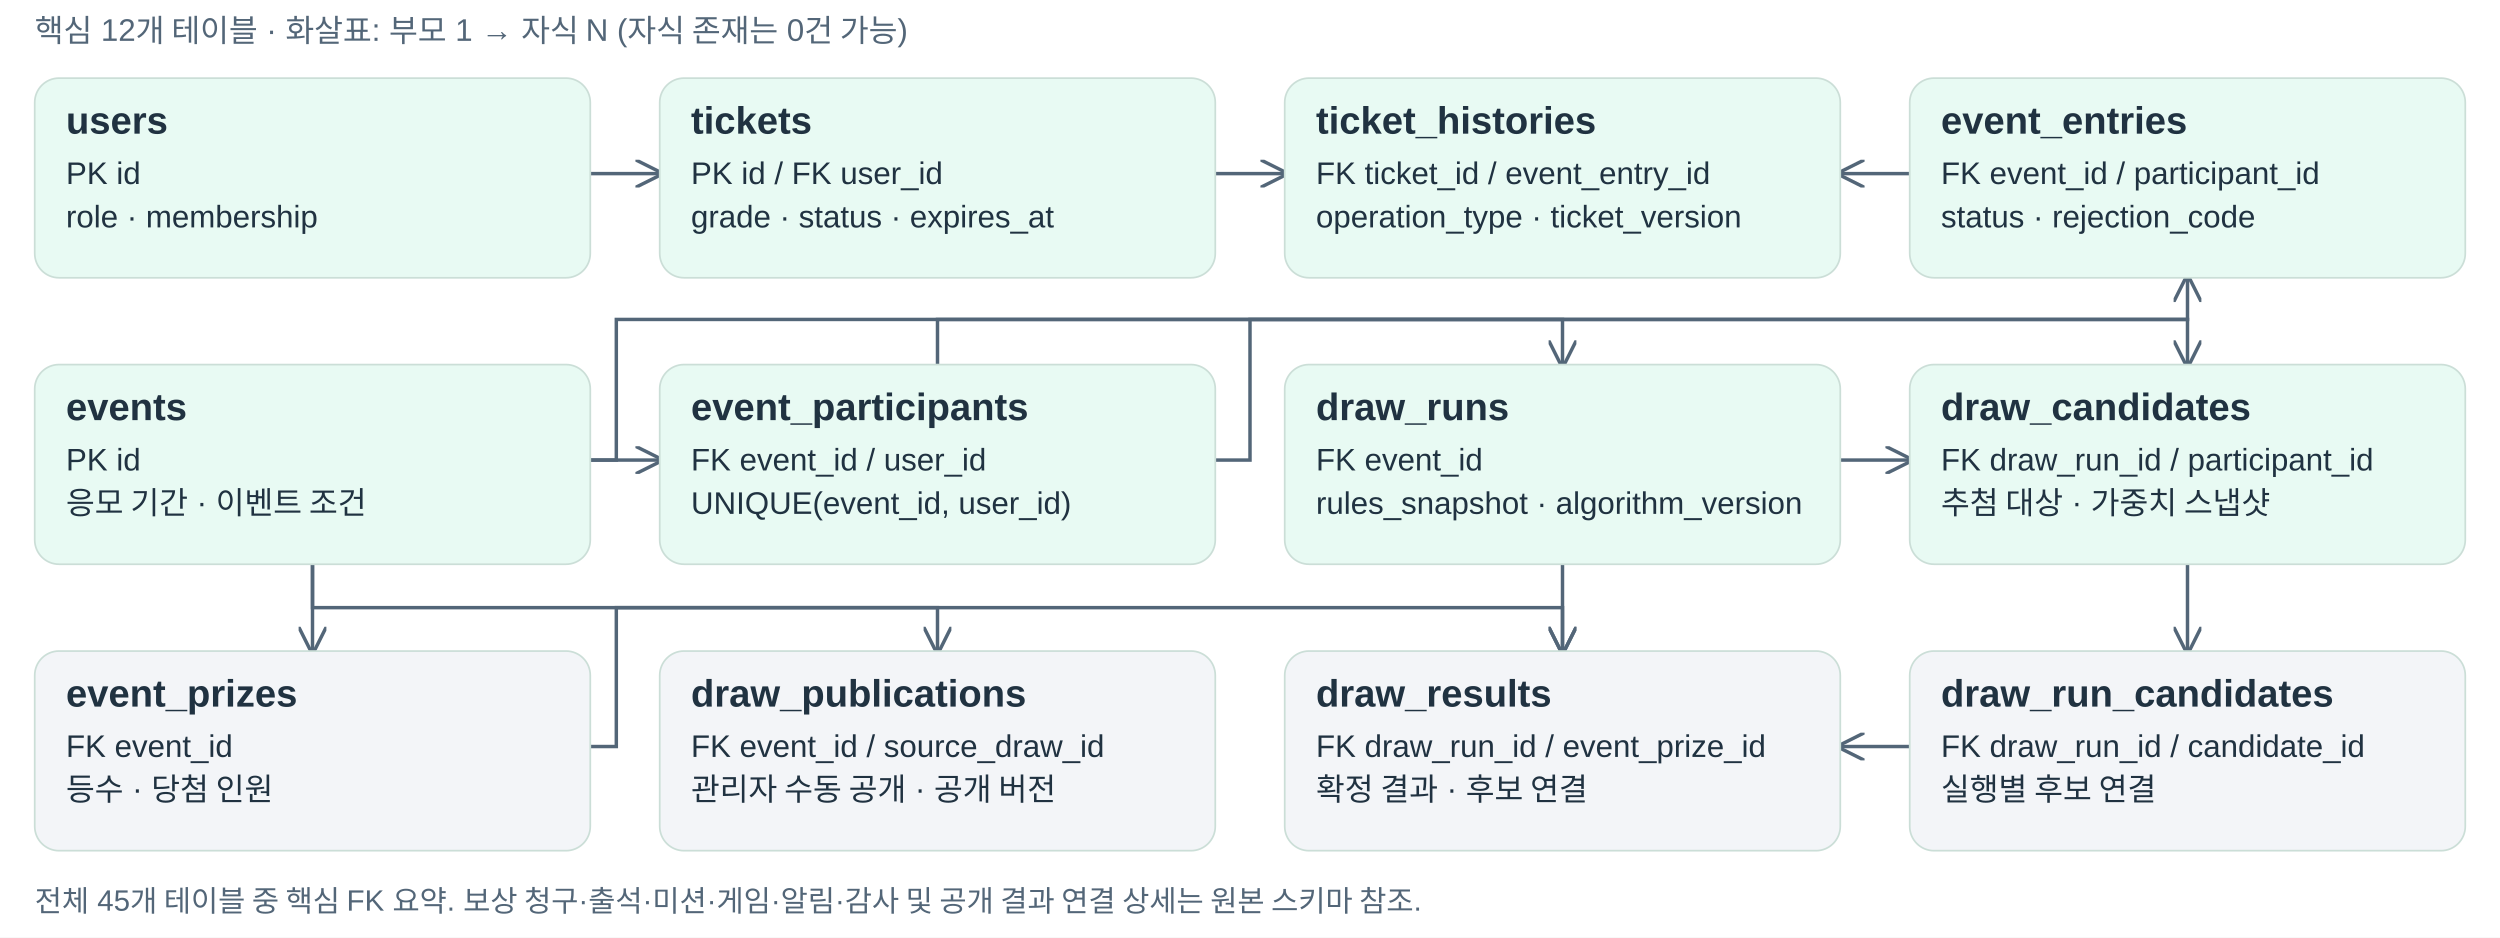
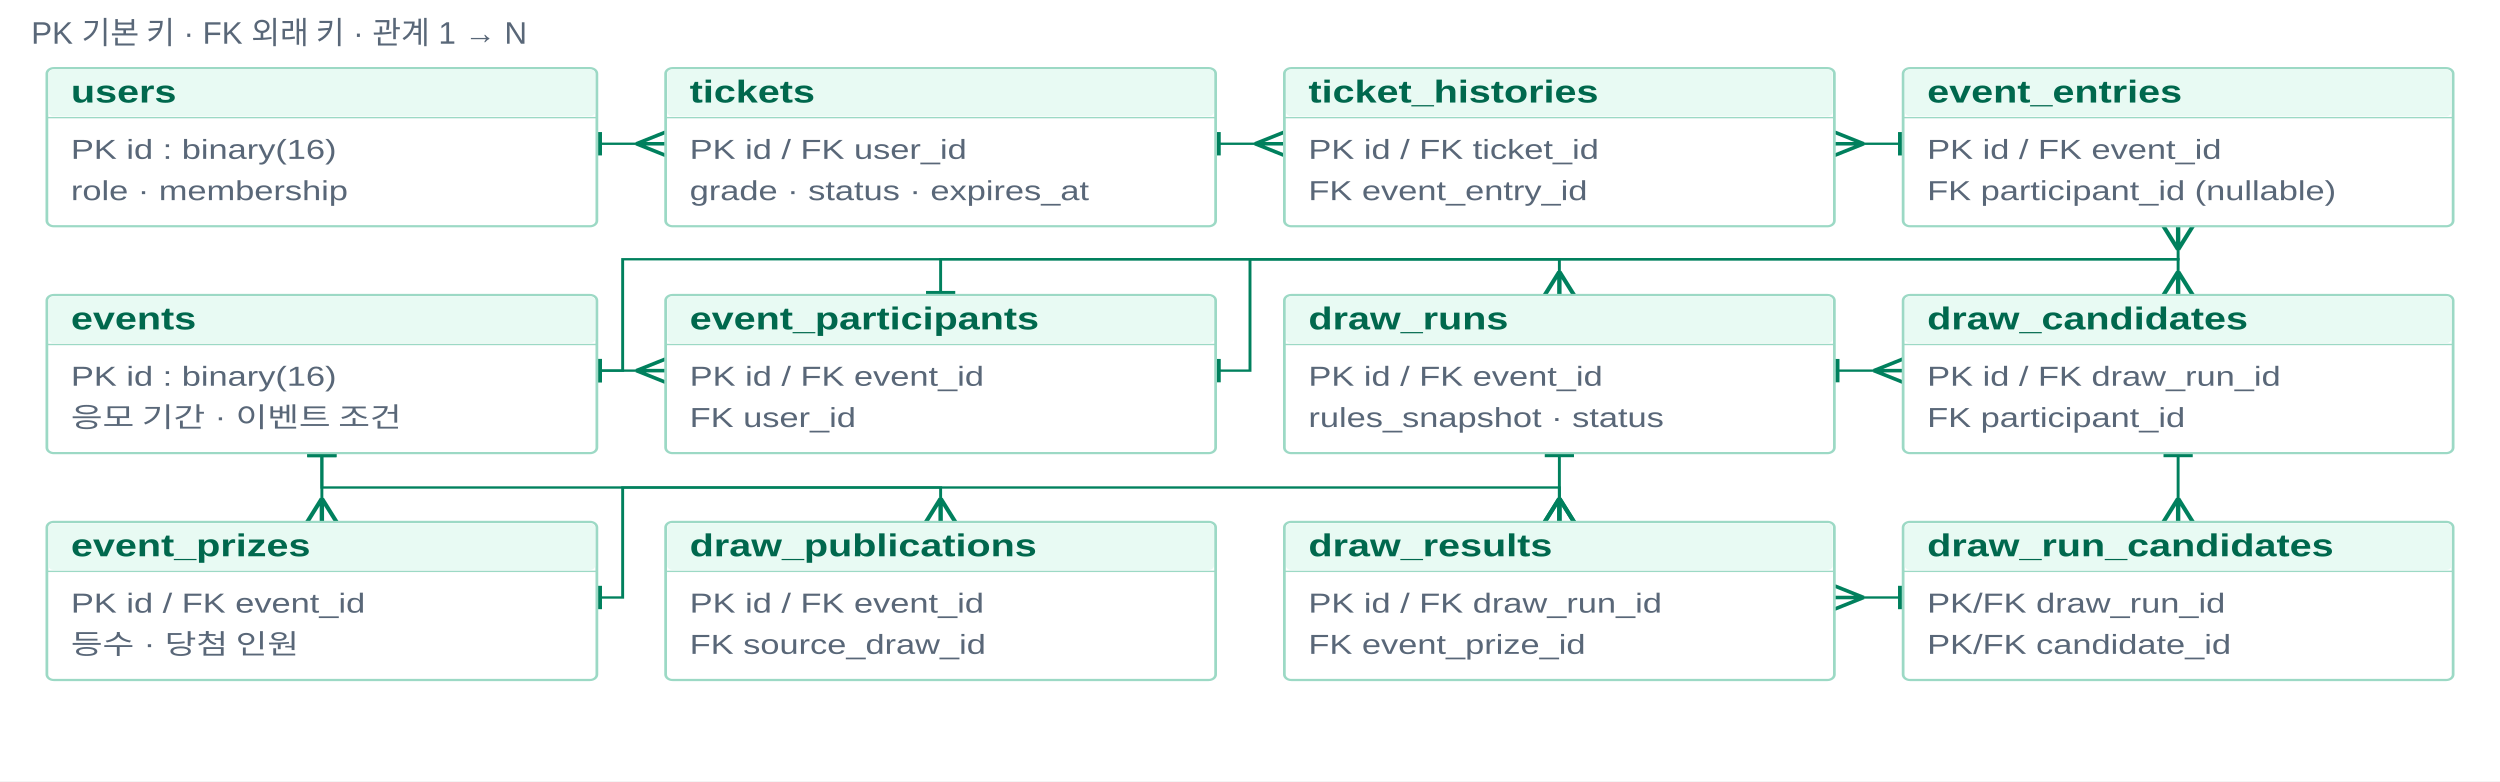
- <svg xmlns="http://www.w3.org/2000/svg" width="1440" height="540" viewBox="0 0 1440 540" role="img" aria-label="GETDDO 핵심 ERD: 실제 외래 키의 부모에서 자식 방향 관계">
+ <svg xmlns="http://www.w3.org/2000/svg" width="1600" height="500" viewBox="0 0 1600 500" role="img" aria-labelledby="title desc">
  <defs>
-     <marker id="arrow" markerWidth="8" markerHeight="8" refX="7" refY="4" orient="auto">
-       <path d="M0 0 L8 4 L0 8" fill="none" stroke="#536678" />
+     <marker id="one" markerWidth="10" markerHeight="12" refX="1" refY="6" orient="auto">
+       <path d="M2 1V11" stroke="#00805d" stroke-width="1.5" />
+     </marker>
+     <marker id="many" markerWidth="12" markerHeight="12" refX="11" refY="6" orient="auto">
+       <path d="M1 6L11 1M1 6L11 11M1 6H11" fill="none" stroke="#00805d" stroke-width="1.5" />
    </marker>
  </defs>
-   <rect width="1440" height="540" fill="#fff" />
+   <rect width="1600" height="500" fill="#fff" />
  <g font-family="Pretendard,Arial,sans-serif">
-     <text x="20" y="24" font-size="18" font-weight="400" fill="#536678">핵심 12개 테이블 · 화살표: 부모 1 → 자식 N (자식 존재는 0건 가능)</text>
-     <path d="M340 100 H380" fill="none" stroke="#536678" stroke-width="2" marker-end="url(#arrow)" />
-     <path d="M700 100 H740" fill="none" stroke="#536678" stroke-width="2" marker-end="url(#arrow)" />
-     <path d="M1100 100 H1060" fill="none" stroke="#536678" stroke-width="2" marker-end="url(#arrow)" />
-     <path d="M340 265 H380" fill="none" stroke="#536678" stroke-width="2" marker-end="url(#arrow)" />
-     <path d="M180 325 V375" fill="none" stroke="#536678" stroke-width="2" marker-end="url(#arrow)" />
-     <path d="M340 265 H355 V184 H900 V210" fill="none" stroke="#536678" stroke-width="2" marker-end="url(#arrow)" />
-     <path d="M900 325 V375" fill="none" stroke="#536678" stroke-width="2" marker-end="url(#arrow)" />
-     <path d="M1060 265 H1100" fill="none" stroke="#536678" stroke-width="2" marker-end="url(#arrow)" />
-     <path d="M1260 325 V375" fill="none" stroke="#536678" stroke-width="2" marker-end="url(#arrow)" />
-     <path d="M1100 430 H1060" fill="none" stroke="#536678" stroke-width="2" marker-end="url(#arrow)" />
-     <path d="M340 430 H355 V350 H900 V375" fill="none" stroke="#536678" stroke-width="2" marker-end="url(#arrow)" />
-     <path d="M700 265 H720 V184 H1260 V210" fill="none" stroke="#536678" stroke-width="2" marker-end="url(#arrow)" />
-     <path d="M540 210 V184 H1260 V160" fill="none" stroke="#536678" stroke-width="2" marker-end="url(#arrow)" />
-     <path d="M180 325 V350 H540 V375" fill="none" stroke="#536678" stroke-width="2" marker-end="url(#arrow)" />
-     <rect x="20" y="45" width="320" height="115" rx="14" fill="#e8faf3" stroke="#cbded7" />
-     <text x="38" y="77" font-size="22" font-weight="700" fill="#203241">users</text>
-     <text x="38" y="106" font-size="18" font-weight="400" fill="#203241">PK id</text>
-     <text x="38" y="131" font-size="18" font-weight="400" fill="#203241">role · membership</text>
-     <rect x="380" y="45" width="320" height="115" rx="14" fill="#e8faf3" stroke="#cbded7" />
-     <text x="398" y="77" font-size="22" font-weight="700" fill="#203241">tickets</text>
-     <text x="398" y="106" font-size="18" font-weight="400" fill="#203241">PK id / FK user_id</text>
-     <text x="398" y="131" font-size="18" font-weight="400" fill="#203241">grade · status · expires_at</text>
-     <rect x="740" y="45" width="320" height="115" rx="14" fill="#e8faf3" stroke="#cbded7" />
-     <text x="758" y="77" font-size="22" font-weight="700" fill="#203241">ticket_histories</text>
-     <text x="758" y="106" font-size="18" font-weight="400" fill="#203241">FK ticket_id / event_entry_id</text>
-     <text x="758" y="131" font-size="18" font-weight="400" fill="#203241">operation_type · ticket_version</text>
-     <rect x="1100" y="45" width="320" height="115" rx="14" fill="#e8faf3" stroke="#cbded7" />
-     <text x="1118" y="77" font-size="22" font-weight="700" fill="#203241">event_entries</text>
-     <text x="1118" y="106" font-size="18" font-weight="400" fill="#203241">FK event_id / participant_id</text>
-     <text x="1118" y="131" font-size="18" font-weight="400" fill="#203241">status · rejection_code</text>
-     <rect x="20" y="210" width="320" height="115" rx="14" fill="#e8faf3" stroke="#cbded7" />
-     <text x="38" y="242" font-size="22" font-weight="700" fill="#203241">events</text>
-     <text x="38" y="271" font-size="18" font-weight="400" fill="#203241">PK id</text>
-     <text x="38" y="296" font-size="18" font-weight="400" fill="#203241">응모 기간 · 이벤트 조건</text>
-     <rect x="380" y="210" width="320" height="115" rx="14" fill="#e8faf3" stroke="#cbded7" />
-     <text x="398" y="242" font-size="22" font-weight="700" fill="#203241">event_participants</text>
-     <text x="398" y="271" font-size="18" font-weight="400" fill="#203241">FK event_id / user_id</text>
-     <text x="398" y="296" font-size="18" font-weight="400" fill="#203241">UNIQUE(event_id, user_id)</text>
-     <rect x="740" y="210" width="320" height="115" rx="14" fill="#e8faf3" stroke="#cbded7" />
-     <text x="758" y="242" font-size="22" font-weight="700" fill="#203241">draw_runs</text>
-     <text x="758" y="271" font-size="18" font-weight="400" fill="#203241">FK event_id</text>
-     <text x="758" y="296" font-size="18" font-weight="400" fill="#203241">rules_snapshot · algorithm_version</text>
-     <rect x="1100" y="210" width="320" height="115" rx="14" fill="#e8faf3" stroke="#cbded7" />
-     <text x="1118" y="242" font-size="22" font-weight="700" fill="#203241">draw_candidates</text>
-     <text x="1118" y="271" font-size="18" font-weight="400" fill="#203241">FK draw_run_id / participant_id</text>
-     <text x="1118" y="296" font-size="18" font-weight="400" fill="#203241">추첨 대상 · 가중치 스냅샷</text>
-     <rect x="20" y="375" width="320" height="115" rx="14" fill="#f3f5f8" stroke="#cbded7" />
-     <text x="38" y="407" font-size="22" font-weight="700" fill="#203241">event_prizes</text>
-     <text x="38" y="436" font-size="18" font-weight="400" fill="#203241">FK event_id</text>
-     <text x="38" y="461" font-size="18" font-weight="400" fill="#203241">등수 · 당첨 인원</text>
-     <rect x="380" y="375" width="320" height="115" rx="14" fill="#f3f5f8" stroke="#cbded7" />
-     <text x="398" y="407" font-size="22" font-weight="700" fill="#203241">draw_publications</text>
-     <text x="398" y="436" font-size="18" font-weight="400" fill="#203241">FK event_id / source_draw_id</text>
-     <text x="398" y="461" font-size="18" font-weight="400" fill="#203241">관리자 수동 공개 · 공개 버전</text>
-     <rect x="740" y="375" width="320" height="115" rx="14" fill="#f3f5f8" stroke="#cbded7" />
-     <text x="758" y="407" font-size="22" font-weight="700" fill="#203241">draw_results</text>
-     <text x="758" y="436" font-size="18" font-weight="400" fill="#203241">FK draw_run_id / event_prize_id</text>
-     <text x="758" y="461" font-size="18" font-weight="400" fill="#203241">확정 결과 · 후보 연결</text>
-     <rect x="1100" y="375" width="320" height="115" rx="14" fill="#f3f5f8" stroke="#cbded7" />
-     <text x="1118" y="407" font-size="22" font-weight="700" fill="#203241">draw_run_candidates</text>
-     <text x="1118" y="436" font-size="18" font-weight="400" fill="#203241">FK draw_run_id / candidate_id</text>
-     <text x="1118" y="461" font-size="18" font-weight="400" fill="#203241">실행별 후보 연결</text>
-     <text x="20" y="525" font-size="17" font-weight="400" fill="#536678">전체 45개 테이블 중 핵심 FK 요약. 보상 청구·출석·미션·게임·알림·감사 및 공개 결과 연결 상세는 원본 스키마 참조.</text>
+     <g transform="translate(8 4) scale(1.10 .88)">
+       <path d="M340 100 H380" fill="none" stroke="#00805d" stroke-width="1.7" marker-start="url(#one)" marker-end="url(#many)" />
+       <path d="M700 100 H740" fill="none" stroke="#00805d" stroke-width="1.7" marker-start="url(#one)" marker-end="url(#many)" />
+       <path d="M1100 100 H1060" fill="none" stroke="#00805d" stroke-width="1.7" marker-start="url(#one)" marker-end="url(#many)" />
+       <path d="M340 265 H380" fill="none" stroke="#00805d" stroke-width="1.7" marker-start="url(#one)" marker-end="url(#many)" />
+       <path d="M180 325 V375" fill="none" stroke="#00805d" stroke-width="1.7" marker-start="url(#one)" marker-end="url(#many)" />
+       <path d="M340 265 H355 V184 H900 V210" fill="none" stroke="#00805d" stroke-width="1.7" marker-start="url(#one)" marker-end="url(#many)" />
+       <path d="M900 325 V375" fill="none" stroke="#00805d" stroke-width="1.7" marker-start="url(#one)" marker-end="url(#many)" />
+       <path d="M1060 265 H1100" fill="none" stroke="#00805d" stroke-width="1.7" marker-start="url(#one)" marker-end="url(#many)" />
+       <path d="M1260 325 V375" fill="none" stroke="#00805d" stroke-width="1.7" marker-start="url(#one)" marker-end="url(#many)" />
+       <path d="M1100 430 H1060" fill="none" stroke="#00805d" stroke-width="1.7" marker-start="url(#one)" marker-end="url(#many)" />
+       <path d="M340 430 H355 V350 H900 V375" fill="none" stroke="#00805d" stroke-width="1.7" marker-start="url(#one)" marker-end="url(#many)" />
+       <path d="M700 265 H720 V184 H1260 V210" fill="none" stroke="#00805d" stroke-width="1.7" marker-start="url(#one)" marker-end="url(#many)" />
+       <path d="M540 210 V184 H1260 V160" fill="none" stroke="#00805d" stroke-width="1.7" marker-start="url(#one)" marker-end="url(#many)" />
+       <path d="M180 325 V350 H540 V375" fill="none" stroke="#00805d" stroke-width="1.7" marker-start="url(#one)" marker-end="url(#many)" />
+       <rect x="20" y="45" width="320" height="115" rx="4" fill="white" stroke="#9cd9c5" stroke-width="1.6" />
+       <path d="M20 81h320" stroke="#9cd9c5" />
+       <rect x="21" y="46" width="318" height="34" rx="3" fill="#e8faf3" />
+       <text x="34" y="70" font-size="23" font-weight="700" fill="#00684d">users</text>
+       <text x="34" y="111" font-size="20" fill="#596778">PK  id : binary(16)</text>
+       <text x="34" y="141" font-size="20" fill="#596778">role · membership</text>
+       <rect x="380" y="45" width="320" height="115" rx="4" fill="white" stroke="#9cd9c5" stroke-width="1.6" />
+       <path d="M380 81h320" stroke="#9cd9c5" />
+       <rect x="381" y="46" width="318" height="34" rx="3" fill="#e8faf3" />
+       <text x="394" y="70" font-size="23" font-weight="700" fill="#00684d">tickets</text>
+       <text x="394" y="111" font-size="20" fill="#596778">PK  id / FK user_id</text>
+       <text x="394" y="141" font-size="20" fill="#596778">grade · status · expires_at</text>
+       <rect x="740" y="45" width="320" height="115" rx="4" fill="white" stroke="#9cd9c5" stroke-width="1.6" />
+       <path d="M740 81h320" stroke="#9cd9c5" />
+       <rect x="741" y="46" width="318" height="34" rx="3" fill="#e8faf3" />
+       <text x="754" y="70" font-size="23" font-weight="700" fill="#00684d">ticket_histories</text>
+       <text x="754" y="111" font-size="20" fill="#596778">PK  id / FK ticket_id</text>
+       <text x="754" y="141" font-size="20" fill="#596778">FK  event_entry_id</text>
+       <rect x="1100" y="45" width="320" height="115" rx="4" fill="white" stroke="#9cd9c5" stroke-width="1.6" />
+       <path d="M1100 81h320" stroke="#9cd9c5" />
+       <rect x="1101" y="46" width="318" height="34" rx="3" fill="#e8faf3" />
+       <text x="1114" y="70" font-size="23" font-weight="700" fill="#00684d">event_entries</text>
+       <text x="1114" y="111" font-size="20" fill="#596778">PK  id / FK event_id</text>
+       <text x="1114" y="141" font-size="20" fill="#596778">FK  participant_id (nullable)</text>
+       <rect x="20" y="210" width="320" height="115" rx="4" fill="white" stroke="#9cd9c5" stroke-width="1.6" />
+       <path d="M20 246h320" stroke="#9cd9c5" />
+       <rect x="21" y="211" width="318" height="34" rx="3" fill="#e8faf3" />
+       <text x="34" y="235" font-size="23" font-weight="700" fill="#00684d">events</text>
+       <text x="34" y="276" font-size="20" fill="#596778">PK  id : binary(16)</text>
+       <text x="34" y="306" font-size="20" fill="#596778">응모 기간 · 이벤트 조건</text>
+       <rect x="380" y="210" width="320" height="115" rx="4" fill="white" stroke="#9cd9c5" stroke-width="1.6" />
+       <path d="M380 246h320" stroke="#9cd9c5" />
+       <rect x="381" y="211" width="318" height="34" rx="3" fill="#e8faf3" />
+       <text x="394" y="235" font-size="23" font-weight="700" fill="#00684d">event_participants</text>
+       <text x="394" y="276" font-size="20" fill="#596778">PK  id / FK event_id</text>
+       <text x="394" y="306" font-size="20" fill="#596778">FK  user_id</text>
+       <rect x="740" y="210" width="320" height="115" rx="4" fill="white" stroke="#9cd9c5" stroke-width="1.6" />
+       <path d="M740 246h320" stroke="#9cd9c5" />
+       <rect x="741" y="211" width="318" height="34" rx="3" fill="#e8faf3" />
+       <text x="754" y="235" font-size="23" font-weight="700" fill="#00684d">draw_runs</text>
+       <text x="754" y="276" font-size="20" fill="#596778">PK  id / FK event_id</text>
+       <text x="754" y="306" font-size="20" fill="#596778">rules_snapshot · status</text>
+       <rect x="1100" y="210" width="320" height="115" rx="4" fill="white" stroke="#9cd9c5" stroke-width="1.6" />
+       <path d="M1100 246h320" stroke="#9cd9c5" />
+       <rect x="1101" y="211" width="318" height="34" rx="3" fill="#e8faf3" />
+       <text x="1114" y="235" font-size="23" font-weight="700" fill="#00684d">draw_candidates</text>
+       <text x="1114" y="276" font-size="20" fill="#596778">PK  id / FK draw_run_id</text>
+       <text x="1114" y="306" font-size="20" fill="#596778">FK  participant_id</text>
+       <rect x="20" y="375" width="320" height="115" rx="4" fill="white" stroke="#9cd9c5" stroke-width="1.6" />
+       <path d="M20 411h320" stroke="#9cd9c5" />
+       <rect x="21" y="376" width="318" height="34" rx="3" fill="#e8faf3" />
+       <text x="34" y="400" font-size="23" font-weight="700" fill="#00684d">event_prizes</text>
+       <text x="34" y="441" font-size="20" fill="#596778">PK  id / FK event_id</text>
+       <text x="34" y="471" font-size="20" fill="#596778">등수 · 당첨 인원</text>
+       <rect x="380" y="375" width="320" height="115" rx="4" fill="white" stroke="#9cd9c5" stroke-width="1.6" />
+       <path d="M380 411h320" stroke="#9cd9c5" />
+       <rect x="381" y="376" width="318" height="34" rx="3" fill="#e8faf3" />
+       <text x="394" y="400" font-size="23" font-weight="700" fill="#00684d">draw_publications</text>
+       <text x="394" y="441" font-size="20" fill="#596778">PK  id / FK event_id</text>
+       <text x="394" y="471" font-size="20" fill="#596778">FK  source_draw_id</text>
+       <rect x="740" y="375" width="320" height="115" rx="4" fill="white" stroke="#9cd9c5" stroke-width="1.6" />
+       <path d="M740 411h320" stroke="#9cd9c5" />
+       <rect x="741" y="376" width="318" height="34" rx="3" fill="#e8faf3" />
+       <text x="754" y="400" font-size="23" font-weight="700" fill="#00684d">draw_results</text>
+       <text x="754" y="441" font-size="20" fill="#596778">PK  id / FK draw_run_id</text>
+       <text x="754" y="471" font-size="20" fill="#596778">FK  event_prize_id</text>
+       <rect x="1100" y="375" width="320" height="115" rx="4" fill="white" stroke="#9cd9c5" stroke-width="1.6" />
+       <path d="M1100 411h320" stroke="#9cd9c5" />
+       <rect x="1101" y="376" width="318" height="34" rx="3" fill="#e8faf3" />
+       <text x="1114" y="400" font-size="23" font-weight="700" fill="#00684d">draw_run_candidates</text>
+       <text x="1114" y="441" font-size="20" fill="#596778">PK/FK  draw_run_id</text>
+       <text x="1114" y="471" font-size="20" fill="#596778">PK/FK  candidate_id</text>
+     </g>
+     <text x="20" y="28" text-anchor="start" font-size="20" font-weight="400" fill="#596778">PK 기본 키 · FK 외래 키 · 관계 1 → N</text>
  </g>
</svg>
